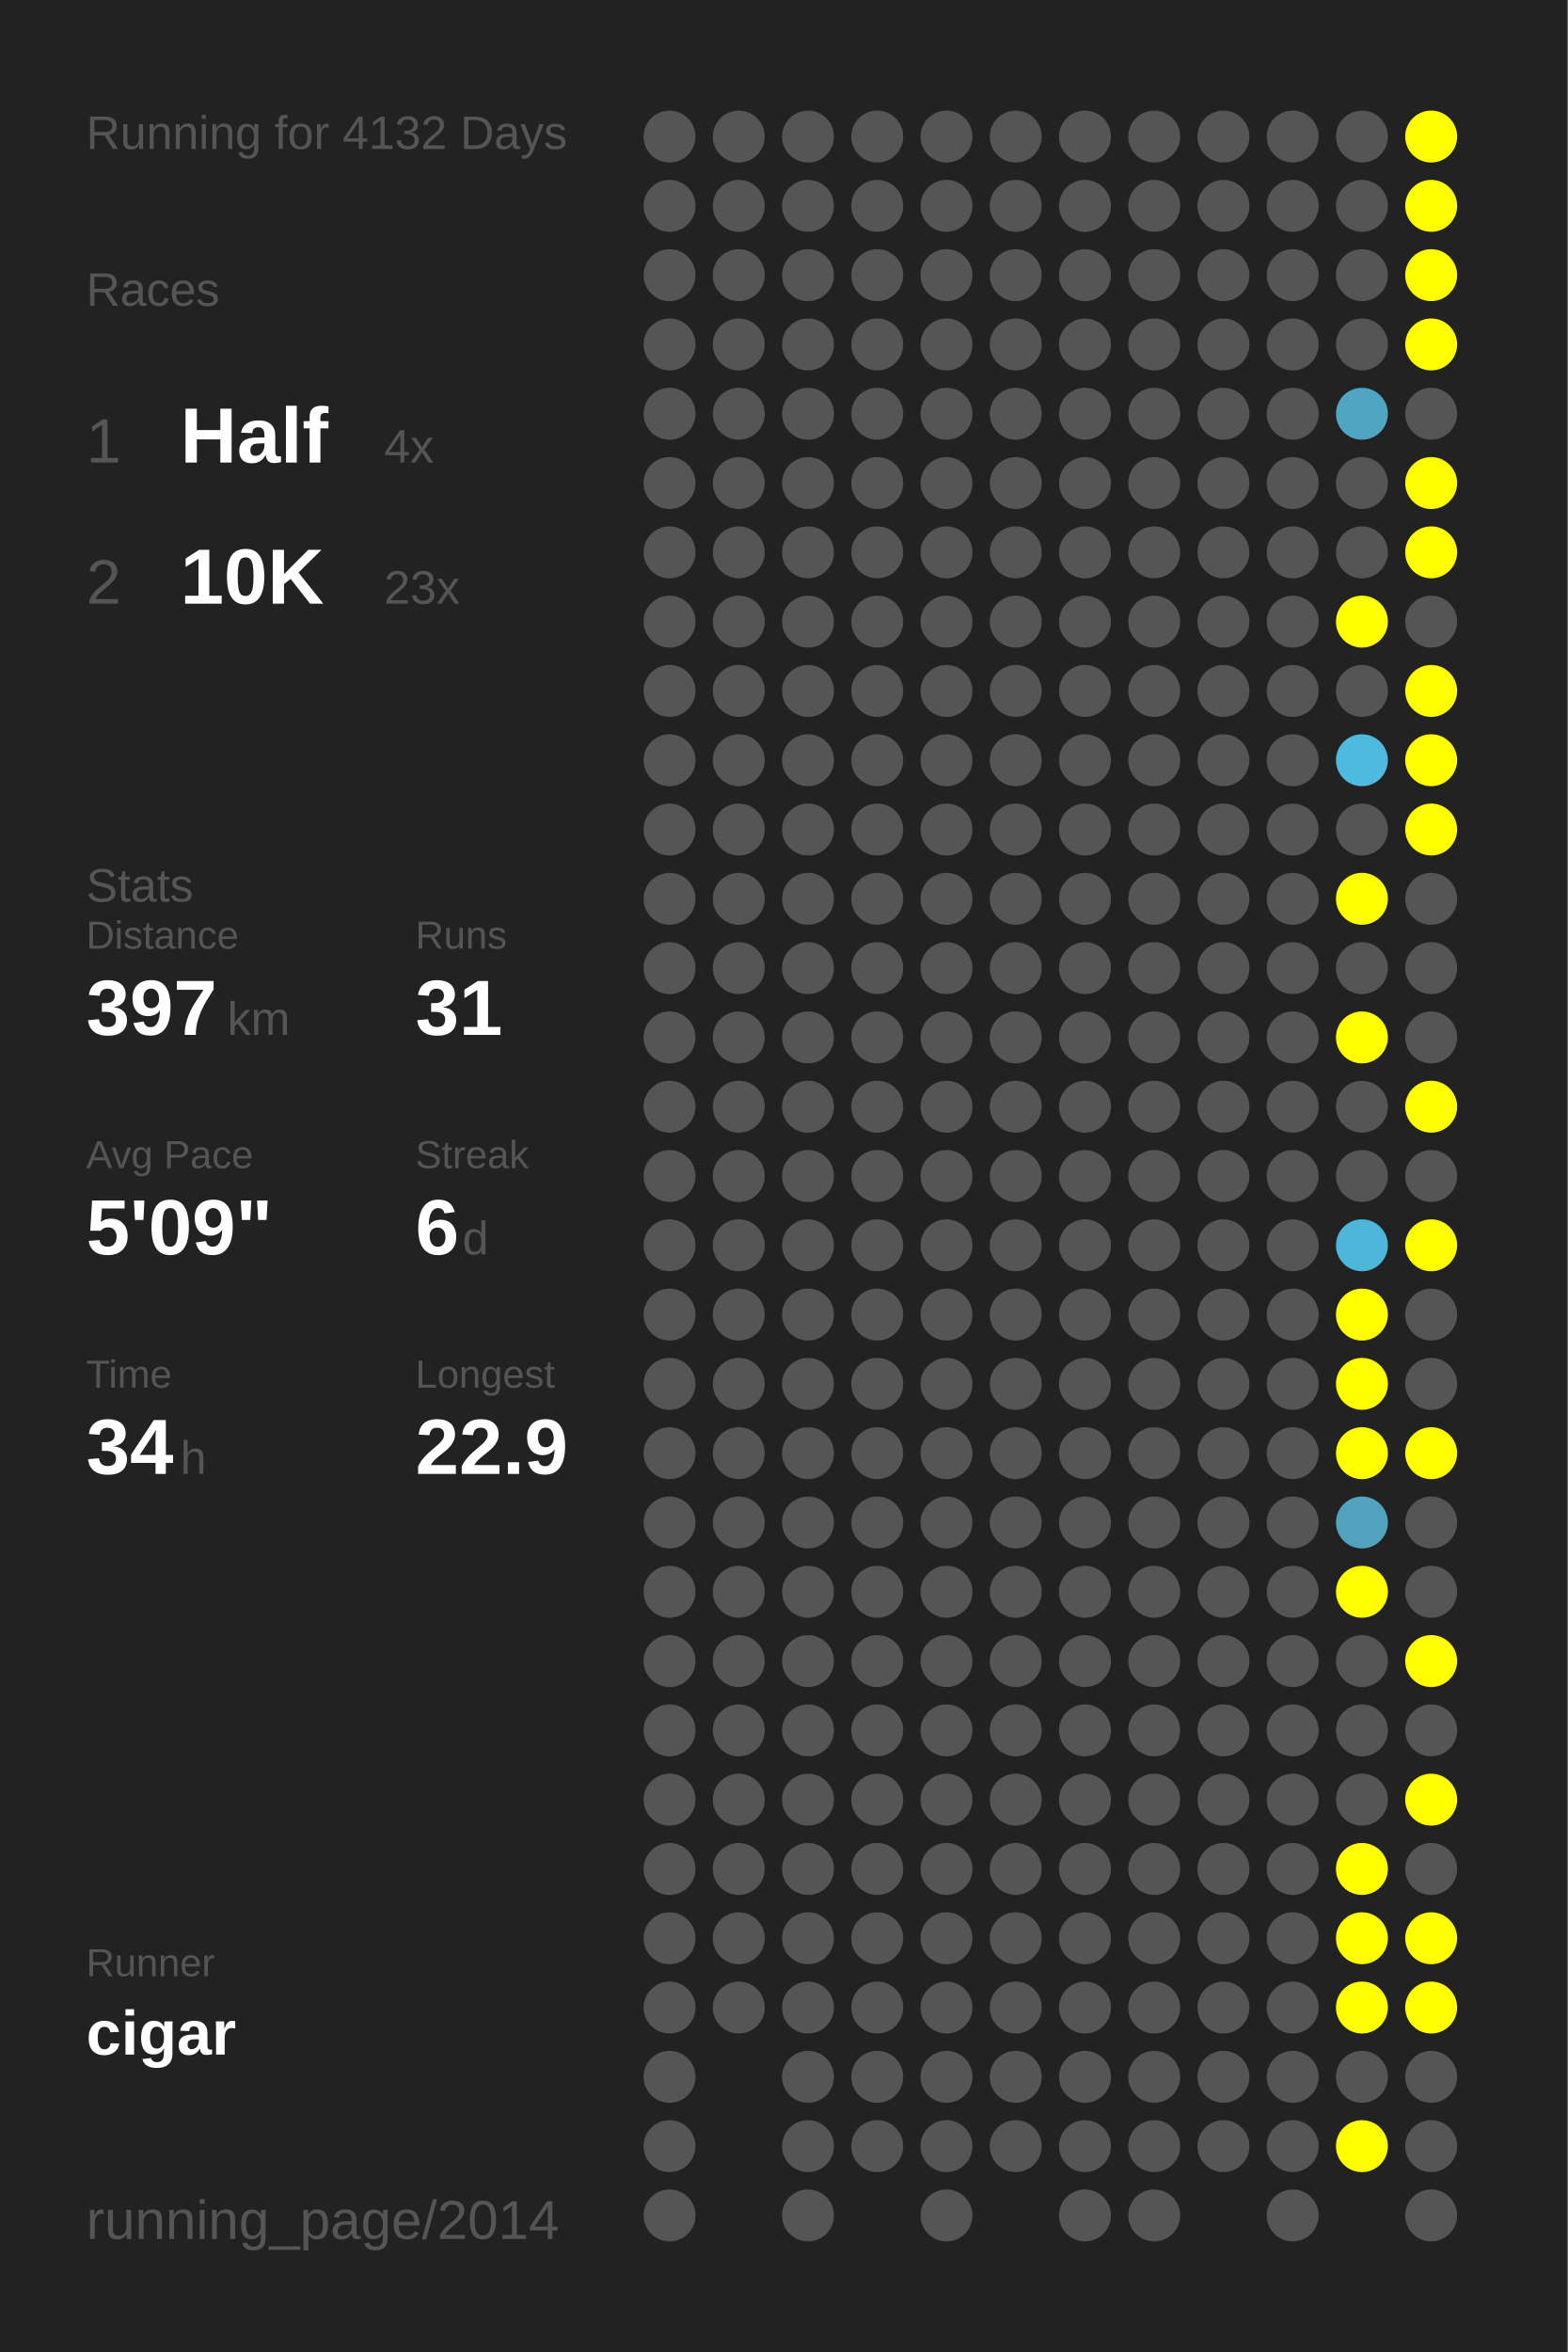
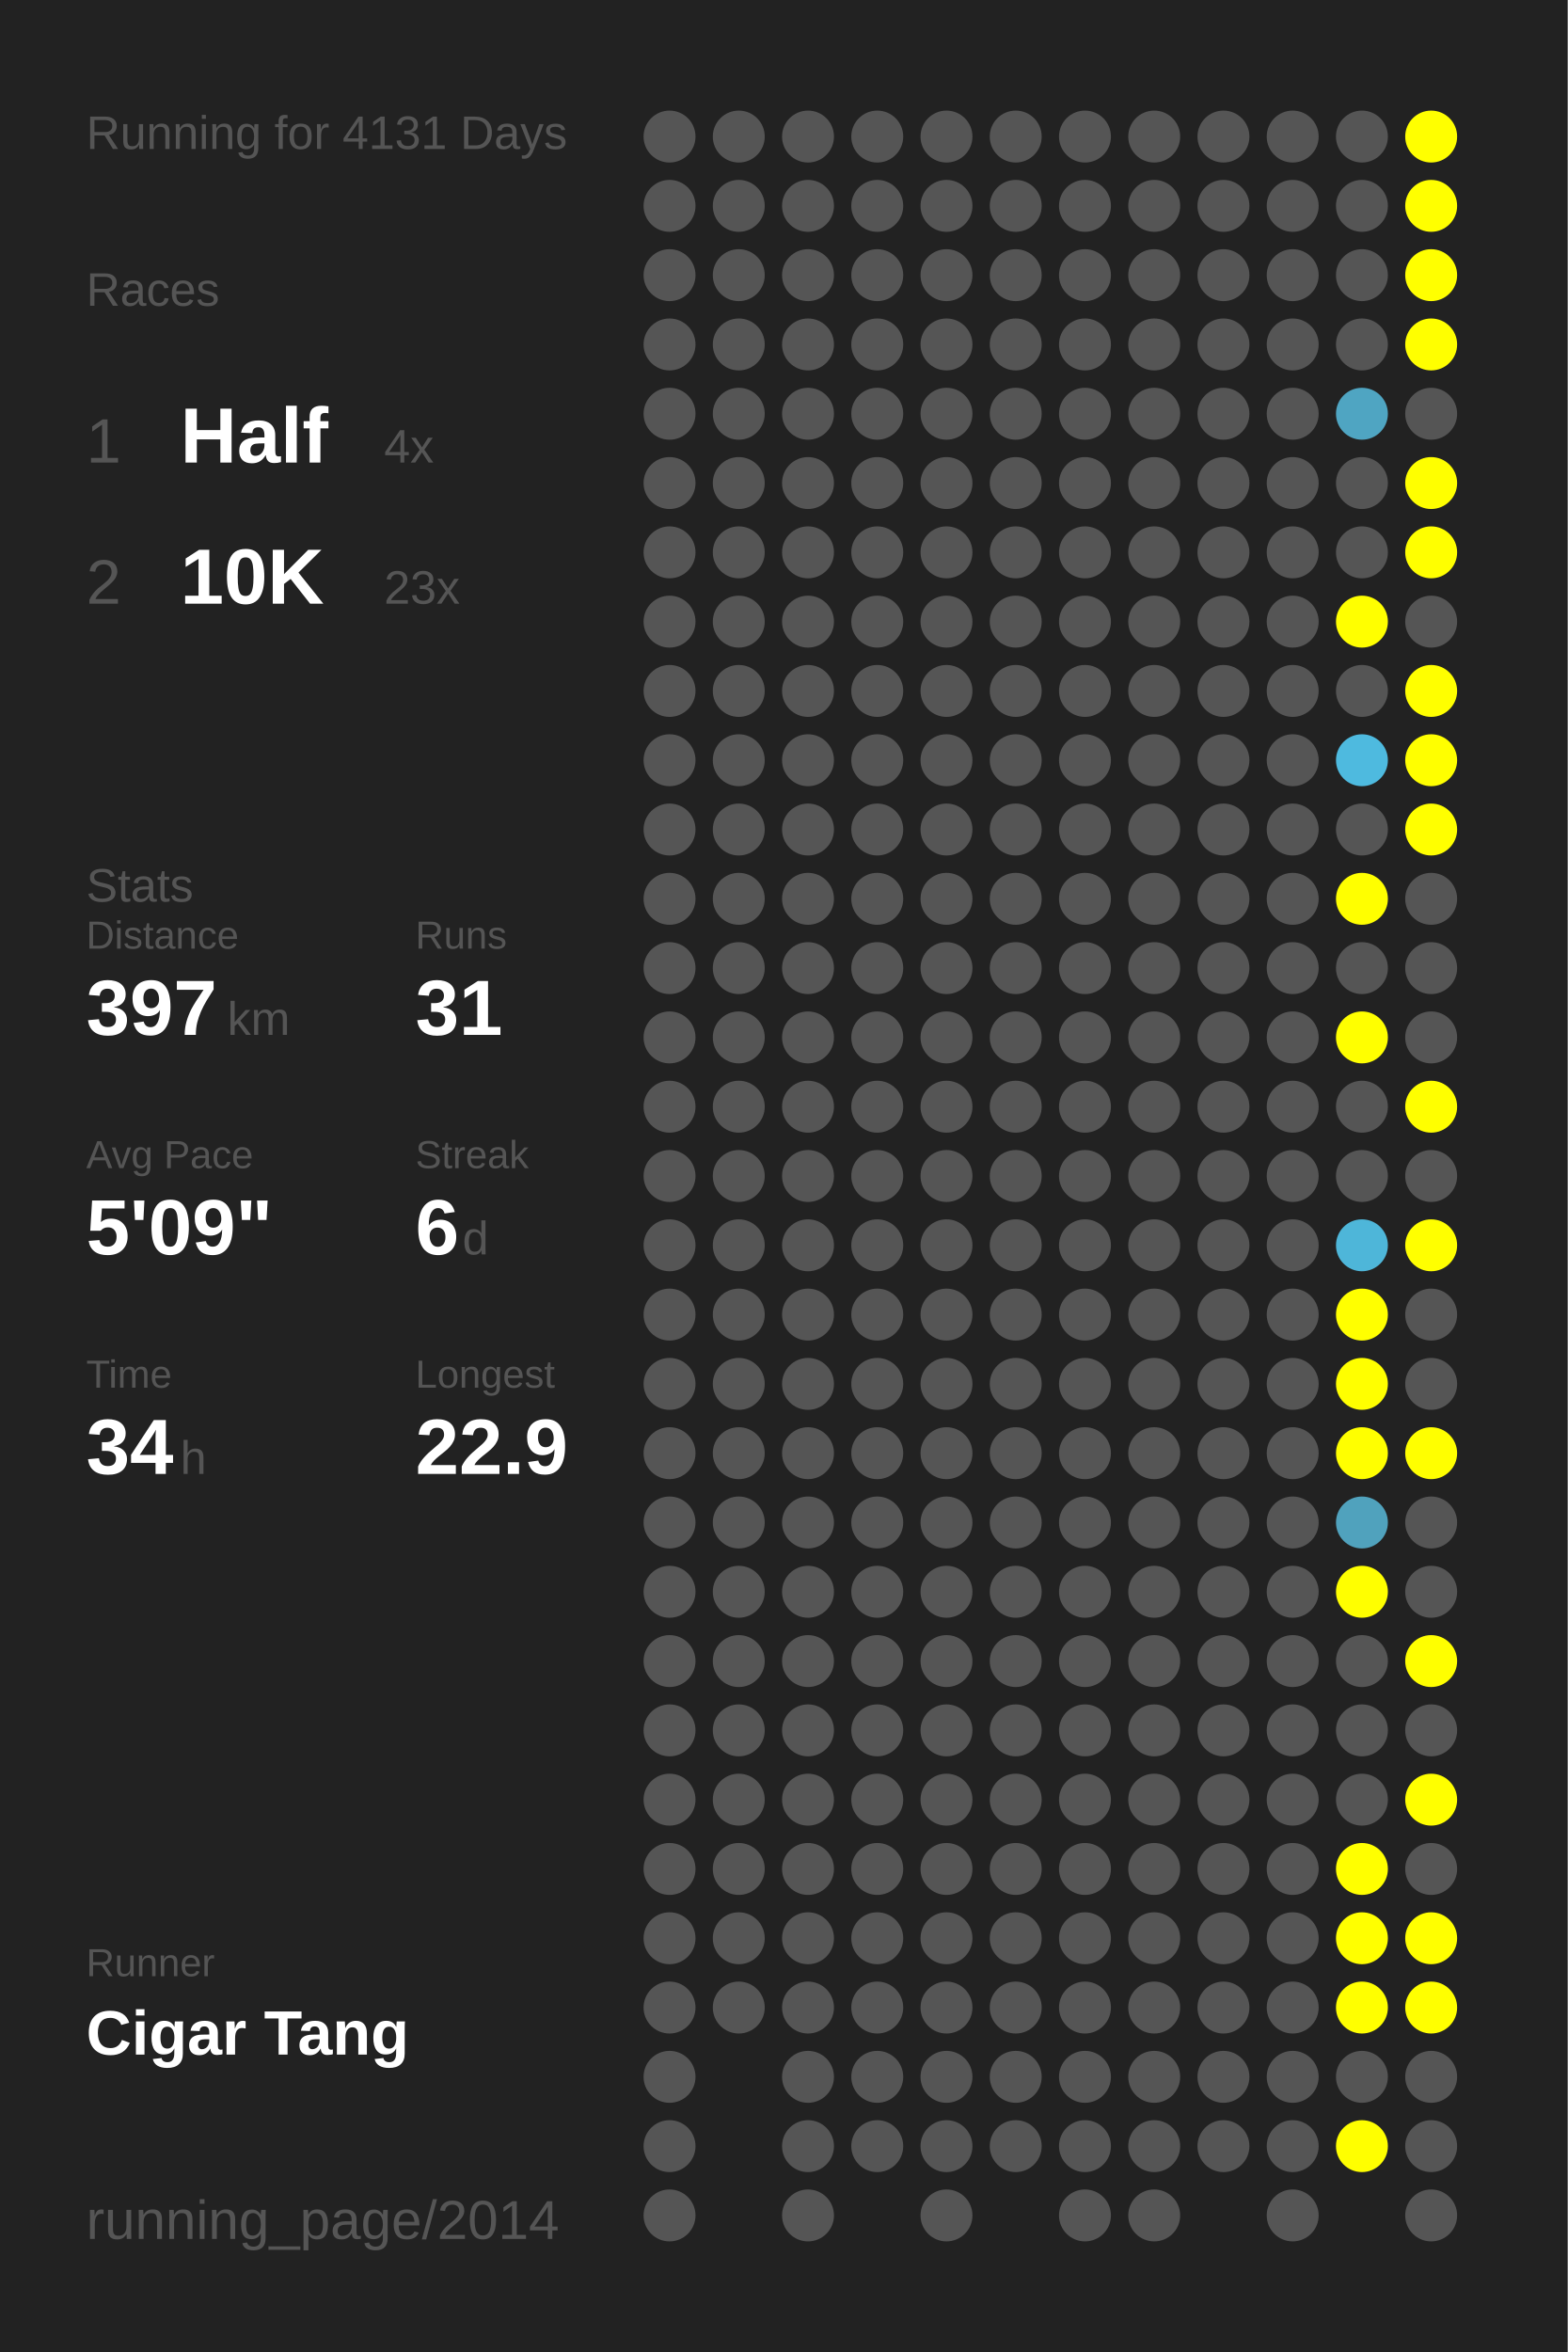
<svg xmlns="http://www.w3.org/2000/svg" baseProfile="full" height="300mm" version="1.1" viewBox="0,0,200,300" width="200mm">
  <defs />
  <rect fill="#222222" height="300" width="200" x="0" y="0" />
-   <text fill="#555555" style="font-size:6px; font-family:Arial;" x="11" y="19">Running for 4132 Days</text>
+   <text fill="#555555" style="font-size:6px; font-family:Arial;" x="11" y="19">Running for 4131 Days</text>
  <text fill="#555555" style="font-size:6px; font-family:Arial;" x="11" y="39">Races</text>
  <text fill="#555555" style="font-size:8px; font-family:Arial;" x="11" y="59">1</text>
  <text fill="#FFFFFF" style="font-size:10px; font-family:Arial; font-weight:bold;" x="23" y="59">Half</text>
  <text fill="#555555" style="font-size:6px; font-family:Arial;" x="49" y="59">4x</text>
  <text fill="#555555" style="font-size:8px; font-family:Arial;" x="11" y="77">2</text>
  <text fill="#FFFFFF" style="font-size:10px; font-family:Arial; font-weight:bold;" x="23" y="77">10K</text>
  <text fill="#555555" style="font-size:6px; font-family:Arial;" x="49" y="77">23x</text>
  <text fill="#555555" style="font-size:6px; font-family:Arial;" x="11" y="115">Stats</text>
  <text fill="#555555" style="font-size:5px; font-family:Arial;" x="11" y="121">Distance</text>
  <text fill="#FFFFFF" style="font-size:10px; font-family:Arial; font-weight:bold;" x="11" y="132">397</text>
  <text fill="#555555" style="font-size:6px; font-family:Arial;" x="29" y="132">km</text>
  <text fill="#555555" style="font-size:5px; font-family:Arial;" x="53" y="121">Runs</text>
  <text fill="#FFFFFF" style="font-size:10px; font-family:Arial; font-weight:bold;" x="53" y="132">31</text>
  <text fill="#555555" style="font-size:5px; font-family:Arial;" x="11" y="149">Avg Pace</text>
  <text fill="#FFFFFF" style="font-size:10px; font-family:Arial; font-weight:bold;" x="11" y="160">5'09"</text>
  <text fill="#555555" style="font-size:5px; font-family:Arial;" x="53" y="149">Streak</text>
  <text fill="#FFFFFF" style="font-size:10px; font-family:Arial; font-weight:bold;" x="53" y="160">6</text>
  <text fill="#555555" style="font-size:6px; font-family:Arial;" x="59" y="160">d</text>
  <text fill="#555555" style="font-size:5px; font-family:Arial;" x="11" y="177">Time</text>
  <text fill="#FFFFFF" style="font-size:10px; font-family:Arial; font-weight:bold;" x="11" y="188">34</text>
  <text fill="#555555" style="font-size:6px; font-family:Arial;" x="23" y="188">h</text>
  <text fill="#555555" style="font-size:5px; font-family:Arial;" x="53" y="177">Longest</text>
  <text fill="#FFFFFF" style="font-size:10px; font-family:Arial; font-weight:bold;" x="53" y="188">22.9</text>
  <text fill="#555555" style="font-size:5px; font-family:Arial;" x="11" y="252.065">Runner</text>
-   <text fill="#FFFFFF" style="font-size:8px; font-family:Arial; font-weight:bold;" x="11" y="262.065">cigar</text>
+   <text fill="#FFFFFF" style="font-size:8px; font-family:Arial; font-weight:bold;" x="11" y="262.065">Cigar Tang</text>
  <text fill="#555555" style="font-size:7px; font-family:Arial;" x="11" y="285.581">running_page/2014</text>
  <circle cx="85.417" cy="17.419" fill="#555555" r="3.312" />
  <circle cx="85.417" cy="26.258" fill="#555555" r="3.312" />
  <circle cx="85.417" cy="35.097" fill="#555555" r="3.312" />
  <circle cx="85.417" cy="43.935" fill="#555555" r="3.312" />
  <circle cx="85.417" cy="52.774" fill="#555555" r="3.312" />
  <circle cx="85.417" cy="61.613" fill="#555555" r="3.312" />
  <circle cx="85.417" cy="70.452" fill="#555555" r="3.312" />
  <circle cx="85.417" cy="79.29" fill="#555555" r="3.312" />
  <circle cx="85.417" cy="88.129" fill="#555555" r="3.312" />
  <circle cx="85.417" cy="96.968" fill="#555555" r="3.312" />
  <circle cx="85.417" cy="105.806" fill="#555555" r="3.312" />
  <circle cx="85.417" cy="114.645" fill="#555555" r="3.312" />
  <circle cx="85.417" cy="123.484" fill="#555555" r="3.312" />
  <circle cx="85.417" cy="132.323" fill="#555555" r="3.312" />
  <circle cx="85.417" cy="141.161" fill="#555555" r="3.312" />
  <circle cx="85.417" cy="150" fill="#555555" r="3.312" />
  <circle cx="85.417" cy="158.839" fill="#555555" r="3.312" />
  <circle cx="85.417" cy="167.677" fill="#555555" r="3.312" />
  <circle cx="85.417" cy="176.516" fill="#555555" r="3.312" />
  <circle cx="85.417" cy="185.355" fill="#555555" r="3.312" />
  <circle cx="85.417" cy="194.194" fill="#555555" r="3.312" />
  <circle cx="85.417" cy="203.032" fill="#555555" r="3.312" />
  <circle cx="85.417" cy="211.871" fill="#555555" r="3.312" />
  <circle cx="85.417" cy="220.71" fill="#555555" r="3.312" />
  <circle cx="85.417" cy="229.548" fill="#555555" r="3.312" />
  <circle cx="85.417" cy="238.387" fill="#555555" r="3.312" />
  <circle cx="85.417" cy="247.226" fill="#555555" r="3.312" />
  <circle cx="85.417" cy="256.065" fill="#555555" r="3.312" />
  <circle cx="85.417" cy="264.903" fill="#555555" r="3.312" />
  <circle cx="85.417" cy="273.742" fill="#555555" r="3.312" />
  <circle cx="85.417" cy="282.581" fill="#555555" r="3.312" />
  <circle cx="94.25" cy="17.419" fill="#555555" r="3.312" />
  <circle cx="94.25" cy="26.258" fill="#555555" r="3.312" />
  <circle cx="94.25" cy="35.097" fill="#555555" r="3.312" />
  <circle cx="94.25" cy="43.935" fill="#555555" r="3.312" />
  <circle cx="94.25" cy="52.774" fill="#555555" r="3.312" />
  <circle cx="94.25" cy="61.613" fill="#555555" r="3.312" />
  <circle cx="94.25" cy="70.452" fill="#555555" r="3.312" />
  <circle cx="94.25" cy="79.29" fill="#555555" r="3.312" />
  <circle cx="94.25" cy="88.129" fill="#555555" r="3.312" />
  <circle cx="94.25" cy="96.968" fill="#555555" r="3.312" />
  <circle cx="94.25" cy="105.806" fill="#555555" r="3.312" />
  <circle cx="94.25" cy="114.645" fill="#555555" r="3.312" />
  <circle cx="94.25" cy="123.484" fill="#555555" r="3.312" />
  <circle cx="94.25" cy="132.323" fill="#555555" r="3.312" />
  <circle cx="94.25" cy="141.161" fill="#555555" r="3.312" />
  <circle cx="94.25" cy="150" fill="#555555" r="3.312" />
  <circle cx="94.25" cy="158.839" fill="#555555" r="3.312" />
  <circle cx="94.25" cy="167.677" fill="#555555" r="3.312" />
  <circle cx="94.25" cy="176.516" fill="#555555" r="3.312" />
  <circle cx="94.25" cy="185.355" fill="#555555" r="3.312" />
  <circle cx="94.25" cy="194.194" fill="#555555" r="3.312" />
  <circle cx="94.25" cy="203.032" fill="#555555" r="3.312" />
  <circle cx="94.25" cy="211.871" fill="#555555" r="3.312" />
  <circle cx="94.25" cy="220.71" fill="#555555" r="3.312" />
  <circle cx="94.25" cy="229.548" fill="#555555" r="3.312" />
  <circle cx="94.25" cy="238.387" fill="#555555" r="3.312" />
  <circle cx="94.25" cy="247.226" fill="#555555" r="3.312" />
  <circle cx="94.25" cy="256.065" fill="#555555" r="3.312" />
  <circle cx="103.083" cy="17.419" fill="#555555" r="3.312" />
  <circle cx="103.083" cy="26.258" fill="#555555" r="3.312" />
  <circle cx="103.083" cy="35.097" fill="#555555" r="3.312" />
  <circle cx="103.083" cy="43.935" fill="#555555" r="3.312" />
  <circle cx="103.083" cy="52.774" fill="#555555" r="3.312" />
  <circle cx="103.083" cy="61.613" fill="#555555" r="3.312" />
  <circle cx="103.083" cy="70.452" fill="#555555" r="3.312" />
  <circle cx="103.083" cy="79.29" fill="#555555" r="3.312" />
  <circle cx="103.083" cy="88.129" fill="#555555" r="3.312" />
  <circle cx="103.083" cy="96.968" fill="#555555" r="3.312" />
  <circle cx="103.083" cy="105.806" fill="#555555" r="3.312" />
  <circle cx="103.083" cy="114.645" fill="#555555" r="3.312" />
  <circle cx="103.083" cy="123.484" fill="#555555" r="3.312" />
  <circle cx="103.083" cy="132.323" fill="#555555" r="3.312" />
  <circle cx="103.083" cy="141.161" fill="#555555" r="3.312" />
  <circle cx="103.083" cy="150" fill="#555555" r="3.312" />
  <circle cx="103.083" cy="158.839" fill="#555555" r="3.312" />
  <circle cx="103.083" cy="167.677" fill="#555555" r="3.312" />
  <circle cx="103.083" cy="176.516" fill="#555555" r="3.312" />
  <circle cx="103.083" cy="185.355" fill="#555555" r="3.312" />
  <circle cx="103.083" cy="194.194" fill="#555555" r="3.312" />
  <circle cx="103.083" cy="203.032" fill="#555555" r="3.312" />
  <circle cx="103.083" cy="211.871" fill="#555555" r="3.312" />
  <circle cx="103.083" cy="220.71" fill="#555555" r="3.312" />
  <circle cx="103.083" cy="229.548" fill="#555555" r="3.312" />
  <circle cx="103.083" cy="238.387" fill="#555555" r="3.312" />
  <circle cx="103.083" cy="247.226" fill="#555555" r="3.312" />
  <circle cx="103.083" cy="256.065" fill="#555555" r="3.312" />
  <circle cx="103.083" cy="264.903" fill="#555555" r="3.312" />
  <circle cx="103.083" cy="273.742" fill="#555555" r="3.312" />
  <circle cx="103.083" cy="282.581" fill="#555555" r="3.312" />
  <circle cx="111.917" cy="17.419" fill="#555555" r="3.312" />
  <circle cx="111.917" cy="26.258" fill="#555555" r="3.312" />
  <circle cx="111.917" cy="35.097" fill="#555555" r="3.312" />
  <circle cx="111.917" cy="43.935" fill="#555555" r="3.312" />
  <circle cx="111.917" cy="52.774" fill="#555555" r="3.312" />
  <circle cx="111.917" cy="61.613" fill="#555555" r="3.312" />
  <circle cx="111.917" cy="70.452" fill="#555555" r="3.312" />
  <circle cx="111.917" cy="79.29" fill="#555555" r="3.312" />
  <circle cx="111.917" cy="88.129" fill="#555555" r="3.312" />
  <circle cx="111.917" cy="96.968" fill="#555555" r="3.312" />
  <circle cx="111.917" cy="105.806" fill="#555555" r="3.312" />
  <circle cx="111.917" cy="114.645" fill="#555555" r="3.312" />
  <circle cx="111.917" cy="123.484" fill="#555555" r="3.312" />
  <circle cx="111.917" cy="132.323" fill="#555555" r="3.312" />
  <circle cx="111.917" cy="141.161" fill="#555555" r="3.312" />
  <circle cx="111.917" cy="150" fill="#555555" r="3.312" />
  <circle cx="111.917" cy="158.839" fill="#555555" r="3.312" />
  <circle cx="111.917" cy="167.677" fill="#555555" r="3.312" />
  <circle cx="111.917" cy="176.516" fill="#555555" r="3.312" />
  <circle cx="111.917" cy="185.355" fill="#555555" r="3.312" />
  <circle cx="111.917" cy="194.194" fill="#555555" r="3.312" />
  <circle cx="111.917" cy="203.032" fill="#555555" r="3.312" />
  <circle cx="111.917" cy="211.871" fill="#555555" r="3.312" />
  <circle cx="111.917" cy="220.71" fill="#555555" r="3.312" />
  <circle cx="111.917" cy="229.548" fill="#555555" r="3.312" />
  <circle cx="111.917" cy="238.387" fill="#555555" r="3.312" />
  <circle cx="111.917" cy="247.226" fill="#555555" r="3.312" />
  <circle cx="111.917" cy="256.065" fill="#555555" r="3.312" />
  <circle cx="111.917" cy="264.903" fill="#555555" r="3.312" />
  <circle cx="111.917" cy="273.742" fill="#555555" r="3.312" />
  <circle cx="120.75" cy="17.419" fill="#555555" r="3.312" />
  <circle cx="120.75" cy="26.258" fill="#555555" r="3.312" />
  <circle cx="120.75" cy="35.097" fill="#555555" r="3.312" />
  <circle cx="120.75" cy="43.935" fill="#555555" r="3.312" />
  <circle cx="120.75" cy="52.774" fill="#555555" r="3.312" />
  <circle cx="120.75" cy="61.613" fill="#555555" r="3.312" />
  <circle cx="120.75" cy="70.452" fill="#555555" r="3.312" />
  <circle cx="120.75" cy="79.29" fill="#555555" r="3.312" />
  <circle cx="120.75" cy="88.129" fill="#555555" r="3.312" />
  <circle cx="120.75" cy="96.968" fill="#555555" r="3.312" />
  <circle cx="120.75" cy="105.806" fill="#555555" r="3.312" />
  <circle cx="120.75" cy="114.645" fill="#555555" r="3.312" />
  <circle cx="120.75" cy="123.484" fill="#555555" r="3.312" />
  <circle cx="120.75" cy="132.323" fill="#555555" r="3.312" />
  <circle cx="120.75" cy="141.161" fill="#555555" r="3.312" />
  <circle cx="120.75" cy="150" fill="#555555" r="3.312" />
  <circle cx="120.75" cy="158.839" fill="#555555" r="3.312" />
  <circle cx="120.75" cy="167.677" fill="#555555" r="3.312" />
  <circle cx="120.75" cy="176.516" fill="#555555" r="3.312" />
  <circle cx="120.75" cy="185.355" fill="#555555" r="3.312" />
  <circle cx="120.75" cy="194.194" fill="#555555" r="3.312" />
  <circle cx="120.75" cy="203.032" fill="#555555" r="3.312" />
  <circle cx="120.75" cy="211.871" fill="#555555" r="3.312" />
  <circle cx="120.75" cy="220.71" fill="#555555" r="3.312" />
  <circle cx="120.75" cy="229.548" fill="#555555" r="3.312" />
  <circle cx="120.75" cy="238.387" fill="#555555" r="3.312" />
  <circle cx="120.75" cy="247.226" fill="#555555" r="3.312" />
  <circle cx="120.75" cy="256.065" fill="#555555" r="3.312" />
  <circle cx="120.75" cy="264.903" fill="#555555" r="3.312" />
  <circle cx="120.75" cy="273.742" fill="#555555" r="3.312" />
  <circle cx="120.75" cy="282.581" fill="#555555" r="3.312" />
  <circle cx="129.583" cy="17.419" fill="#555555" r="3.312" />
  <circle cx="129.583" cy="26.258" fill="#555555" r="3.312" />
  <circle cx="129.583" cy="35.097" fill="#555555" r="3.312" />
  <circle cx="129.583" cy="43.935" fill="#555555" r="3.312" />
  <circle cx="129.583" cy="52.774" fill="#555555" r="3.312" />
  <circle cx="129.583" cy="61.613" fill="#555555" r="3.312" />
  <circle cx="129.583" cy="70.452" fill="#555555" r="3.312" />
  <circle cx="129.583" cy="79.29" fill="#555555" r="3.312" />
  <circle cx="129.583" cy="88.129" fill="#555555" r="3.312" />
  <circle cx="129.583" cy="96.968" fill="#555555" r="3.312" />
  <circle cx="129.583" cy="105.806" fill="#555555" r="3.312" />
  <circle cx="129.583" cy="114.645" fill="#555555" r="3.312" />
  <circle cx="129.583" cy="123.484" fill="#555555" r="3.312" />
  <circle cx="129.583" cy="132.323" fill="#555555" r="3.312" />
  <circle cx="129.583" cy="141.161" fill="#555555" r="3.312" />
  <circle cx="129.583" cy="150" fill="#555555" r="3.312" />
  <circle cx="129.583" cy="158.839" fill="#555555" r="3.312" />
  <circle cx="129.583" cy="167.677" fill="#555555" r="3.312" />
  <circle cx="129.583" cy="176.516" fill="#555555" r="3.312" />
  <circle cx="129.583" cy="185.355" fill="#555555" r="3.312" />
  <circle cx="129.583" cy="194.194" fill="#555555" r="3.312" />
  <circle cx="129.583" cy="203.032" fill="#555555" r="3.312" />
  <circle cx="129.583" cy="211.871" fill="#555555" r="3.312" />
  <circle cx="129.583" cy="220.71" fill="#555555" r="3.312" />
  <circle cx="129.583" cy="229.548" fill="#555555" r="3.312" />
  <circle cx="129.583" cy="238.387" fill="#555555" r="3.312" />
  <circle cx="129.583" cy="247.226" fill="#555555" r="3.312" />
  <circle cx="129.583" cy="256.065" fill="#555555" r="3.312" />
  <circle cx="129.583" cy="264.903" fill="#555555" r="3.312" />
  <circle cx="129.583" cy="273.742" fill="#555555" r="3.312" />
  <circle cx="138.417" cy="17.419" fill="#555555" r="3.312" />
  <circle cx="138.417" cy="26.258" fill="#555555" r="3.312" />
  <circle cx="138.417" cy="35.097" fill="#555555" r="3.312" />
  <circle cx="138.417" cy="43.935" fill="#555555" r="3.312" />
  <circle cx="138.417" cy="52.774" fill="#555555" r="3.312" />
  <circle cx="138.417" cy="61.613" fill="#555555" r="3.312" />
  <circle cx="138.417" cy="70.452" fill="#555555" r="3.312" />
  <circle cx="138.417" cy="79.29" fill="#555555" r="3.312" />
  <circle cx="138.417" cy="88.129" fill="#555555" r="3.312" />
  <circle cx="138.417" cy="96.968" fill="#555555" r="3.312" />
  <circle cx="138.417" cy="105.806" fill="#555555" r="3.312" />
  <circle cx="138.417" cy="114.645" fill="#555555" r="3.312" />
  <circle cx="138.417" cy="123.484" fill="#555555" r="3.312" />
  <circle cx="138.417" cy="132.323" fill="#555555" r="3.312" />
  <circle cx="138.417" cy="141.161" fill="#555555" r="3.312" />
  <circle cx="138.417" cy="150" fill="#555555" r="3.312" />
  <circle cx="138.417" cy="158.839" fill="#555555" r="3.312" />
  <circle cx="138.417" cy="167.677" fill="#555555" r="3.312" />
  <circle cx="138.417" cy="176.516" fill="#555555" r="3.312" />
  <circle cx="138.417" cy="185.355" fill="#555555" r="3.312" />
  <circle cx="138.417" cy="194.194" fill="#555555" r="3.312" />
  <circle cx="138.417" cy="203.032" fill="#555555" r="3.312" />
  <circle cx="138.417" cy="211.871" fill="#555555" r="3.312" />
  <circle cx="138.417" cy="220.71" fill="#555555" r="3.312" />
  <circle cx="138.417" cy="229.548" fill="#555555" r="3.312" />
  <circle cx="138.417" cy="238.387" fill="#555555" r="3.312" />
  <circle cx="138.417" cy="247.226" fill="#555555" r="3.312" />
  <circle cx="138.417" cy="256.065" fill="#555555" r="3.312" />
  <circle cx="138.417" cy="264.903" fill="#555555" r="3.312" />
  <circle cx="138.417" cy="273.742" fill="#555555" r="3.312" />
  <circle cx="138.417" cy="282.581" fill="#555555" r="3.312" />
  <circle cx="147.25" cy="17.419" fill="#555555" r="3.312" />
  <circle cx="147.25" cy="26.258" fill="#555555" r="3.312" />
  <circle cx="147.25" cy="35.097" fill="#555555" r="3.312" />
  <circle cx="147.25" cy="43.935" fill="#555555" r="3.312" />
  <circle cx="147.25" cy="52.774" fill="#555555" r="3.312" />
  <circle cx="147.25" cy="61.613" fill="#555555" r="3.312" />
  <circle cx="147.25" cy="70.452" fill="#555555" r="3.312" />
  <circle cx="147.25" cy="79.29" fill="#555555" r="3.312" />
  <circle cx="147.25" cy="88.129" fill="#555555" r="3.312" />
  <circle cx="147.25" cy="96.968" fill="#555555" r="3.312" />
  <circle cx="147.25" cy="105.806" fill="#555555" r="3.312" />
  <circle cx="147.25" cy="114.645" fill="#555555" r="3.312" />
  <circle cx="147.25" cy="123.484" fill="#555555" r="3.312" />
  <circle cx="147.25" cy="132.323" fill="#555555" r="3.312" />
  <circle cx="147.25" cy="141.161" fill="#555555" r="3.312" />
  <circle cx="147.25" cy="150" fill="#555555" r="3.312" />
  <circle cx="147.25" cy="158.839" fill="#555555" r="3.312" />
  <circle cx="147.25" cy="167.677" fill="#555555" r="3.312" />
  <circle cx="147.25" cy="176.516" fill="#555555" r="3.312" />
  <circle cx="147.25" cy="185.355" fill="#555555" r="3.312" />
  <circle cx="147.25" cy="194.194" fill="#555555" r="3.312" />
  <circle cx="147.25" cy="203.032" fill="#555555" r="3.312" />
  <circle cx="147.25" cy="211.871" fill="#555555" r="3.312" />
  <circle cx="147.25" cy="220.71" fill="#555555" r="3.312" />
  <circle cx="147.25" cy="229.548" fill="#555555" r="3.312" />
  <circle cx="147.25" cy="238.387" fill="#555555" r="3.312" />
  <circle cx="147.25" cy="247.226" fill="#555555" r="3.312" />
  <circle cx="147.25" cy="256.065" fill="#555555" r="3.312" />
  <circle cx="147.25" cy="264.903" fill="#555555" r="3.312" />
  <circle cx="147.25" cy="273.742" fill="#555555" r="3.312" />
  <circle cx="147.25" cy="282.581" fill="#555555" r="3.312" />
  <circle cx="156.083" cy="17.419" fill="#555555" r="3.312" />
  <circle cx="156.083" cy="26.258" fill="#555555" r="3.312" />
  <circle cx="156.083" cy="35.097" fill="#555555" r="3.312" />
  <circle cx="156.083" cy="43.935" fill="#555555" r="3.312" />
  <circle cx="156.083" cy="52.774" fill="#555555" r="3.312" />
  <circle cx="156.083" cy="61.613" fill="#555555" r="3.312" />
  <circle cx="156.083" cy="70.452" fill="#555555" r="3.312" />
  <circle cx="156.083" cy="79.29" fill="#555555" r="3.312" />
  <circle cx="156.083" cy="88.129" fill="#555555" r="3.312" />
  <circle cx="156.083" cy="96.968" fill="#555555" r="3.312" />
  <circle cx="156.083" cy="105.806" fill="#555555" r="3.312" />
  <circle cx="156.083" cy="114.645" fill="#555555" r="3.312" />
  <circle cx="156.083" cy="123.484" fill="#555555" r="3.312" />
  <circle cx="156.083" cy="132.323" fill="#555555" r="3.312" />
  <circle cx="156.083" cy="141.161" fill="#555555" r="3.312" />
  <circle cx="156.083" cy="150" fill="#555555" r="3.312" />
  <circle cx="156.083" cy="158.839" fill="#555555" r="3.312" />
  <circle cx="156.083" cy="167.677" fill="#555555" r="3.312" />
  <circle cx="156.083" cy="176.516" fill="#555555" r="3.312" />
  <circle cx="156.083" cy="185.355" fill="#555555" r="3.312" />
  <circle cx="156.083" cy="194.194" fill="#555555" r="3.312" />
  <circle cx="156.083" cy="203.032" fill="#555555" r="3.312" />
  <circle cx="156.083" cy="211.871" fill="#555555" r="3.312" />
  <circle cx="156.083" cy="220.71" fill="#555555" r="3.312" />
  <circle cx="156.083" cy="229.548" fill="#555555" r="3.312" />
  <circle cx="156.083" cy="238.387" fill="#555555" r="3.312" />
  <circle cx="156.083" cy="247.226" fill="#555555" r="3.312" />
  <circle cx="156.083" cy="256.065" fill="#555555" r="3.312" />
  <circle cx="156.083" cy="264.903" fill="#555555" r="3.312" />
  <circle cx="156.083" cy="273.742" fill="#555555" r="3.312" />
  <circle cx="164.917" cy="17.419" fill="#555555" r="3.312" />
  <circle cx="164.917" cy="26.258" fill="#555555" r="3.312" />
  <circle cx="164.917" cy="35.097" fill="#555555" r="3.312" />
  <circle cx="164.917" cy="43.935" fill="#555555" r="3.312" />
  <circle cx="164.917" cy="52.774" fill="#555555" r="3.312" />
  <circle cx="164.917" cy="61.613" fill="#555555" r="3.312" />
  <circle cx="164.917" cy="70.452" fill="#555555" r="3.312" />
  <circle cx="164.917" cy="79.29" fill="#555555" r="3.312" />
  <circle cx="164.917" cy="88.129" fill="#555555" r="3.312" />
  <circle cx="164.917" cy="96.968" fill="#555555" r="3.312" />
  <circle cx="164.917" cy="105.806" fill="#555555" r="3.312" />
  <circle cx="164.917" cy="114.645" fill="#555555" r="3.312" />
  <circle cx="164.917" cy="123.484" fill="#555555" r="3.312" />
  <circle cx="164.917" cy="132.323" fill="#555555" r="3.312" />
  <circle cx="164.917" cy="141.161" fill="#555555" r="3.312" />
  <circle cx="164.917" cy="150" fill="#555555" r="3.312" />
  <circle cx="164.917" cy="158.839" fill="#555555" r="3.312" />
  <circle cx="164.917" cy="167.677" fill="#555555" r="3.312" />
  <circle cx="164.917" cy="176.516" fill="#555555" r="3.312" />
  <circle cx="164.917" cy="185.355" fill="#555555" r="3.312" />
  <circle cx="164.917" cy="194.194" fill="#555555" r="3.312" />
  <circle cx="164.917" cy="203.032" fill="#555555" r="3.312" />
  <circle cx="164.917" cy="211.871" fill="#555555" r="3.312" />
  <circle cx="164.917" cy="220.71" fill="#555555" r="3.312" />
  <circle cx="164.917" cy="229.548" fill="#555555" r="3.312" />
  <circle cx="164.917" cy="238.387" fill="#555555" r="3.312" />
  <circle cx="164.917" cy="247.226" fill="#555555" r="3.312" />
  <circle cx="164.917" cy="256.065" fill="#555555" r="3.312" />
  <circle cx="164.917" cy="264.903" fill="#555555" r="3.312" />
  <circle cx="164.917" cy="273.742" fill="#555555" r="3.312" />
  <circle cx="164.917" cy="282.581" fill="#555555" r="3.312" />
  <circle cx="173.75" cy="17.419" fill="#555555" r="3.312" />
  <circle cx="173.75" cy="26.258" fill="#555555" r="3.312" />
  <circle cx="173.75" cy="35.097" fill="#555555" r="3.312" />
  <circle cx="173.75" cy="43.935" fill="#555555" r="3.312" />
  <circle cx="173.75" cy="52.774" fill="#4fa5c2" r="3.312" />
  <circle cx="173.75" cy="61.613" fill="#555555" r="3.312" />
  <circle cx="173.75" cy="70.452" fill="#555555" r="3.312" />
  <circle cx="173.75" cy="79.29" fill="#FFFF00" r="3.312" />
  <circle cx="173.75" cy="88.129" fill="#555555" r="3.312" />
  <circle cx="173.75" cy="96.968" fill="#4ebadf" r="3.312" />
  <circle cx="173.75" cy="105.806" fill="#555555" r="3.312" />
  <circle cx="173.75" cy="114.645" fill="#FFFF00" r="3.312" />
  <circle cx="173.75" cy="123.484" fill="#555555" r="3.312" />
  <circle cx="173.75" cy="132.323" fill="#FFFF00" r="3.312" />
  <circle cx="173.75" cy="141.161" fill="#555555" r="3.312" />
  <circle cx="173.75" cy="150" fill="#555555" r="3.312" />
  <circle cx="173.75" cy="158.839" fill="#4eb6d9" r="3.312" />
  <circle cx="173.75" cy="167.677" fill="#FFFF00" r="3.312" />
  <circle cx="173.75" cy="176.516" fill="#FFFF00" r="3.312" />
  <circle cx="173.75" cy="185.355" fill="#FFFF00" r="3.312" />
  <circle cx="173.75" cy="194.194" fill="#50a2bd" r="3.312" />
  <circle cx="173.75" cy="203.032" fill="#FFFF00" r="3.312" />
  <circle cx="173.75" cy="211.871" fill="#555555" r="3.312" />
  <circle cx="173.75" cy="220.71" fill="#555555" r="3.312" />
  <circle cx="173.75" cy="229.548" fill="#555555" r="3.312" />
  <circle cx="173.75" cy="238.387" fill="#FFFF00" r="3.312" />
  <circle cx="173.75" cy="247.226" fill="#FFFF00" r="3.312" />
  <circle cx="173.75" cy="256.065" fill="#FFFF00" r="3.312" />
  <circle cx="173.75" cy="264.903" fill="#555555" r="3.312" />
  <circle cx="173.75" cy="273.742" fill="#FFFF00" r="3.312" />
  <circle cx="182.583" cy="17.419" fill="#FFFF00" r="3.312" />
  <circle cx="182.583" cy="26.258" fill="#FFFF00" r="3.312" />
  <circle cx="182.583" cy="35.097" fill="#FFFF00" r="3.312" />
  <circle cx="182.583" cy="43.935" fill="#FFFF00" r="3.312" />
  <circle cx="182.583" cy="52.774" fill="#555555" r="3.312" />
  <circle cx="182.583" cy="61.613" fill="#FFFF00" r="3.312" />
  <circle cx="182.583" cy="70.452" fill="#FFFF00" r="3.312" />
  <circle cx="182.583" cy="79.29" fill="#555555" r="3.312" />
  <circle cx="182.583" cy="88.129" fill="#FFFF00" r="3.312" />
  <circle cx="182.583" cy="96.968" fill="#FFFF00" r="3.312" />
  <circle cx="182.583" cy="105.806" fill="#FFFF00" r="3.312" />
  <circle cx="182.583" cy="114.645" fill="#555555" r="3.312" />
  <circle cx="182.583" cy="123.484" fill="#555555" r="3.312" />
  <circle cx="182.583" cy="132.323" fill="#555555" r="3.312" />
  <circle cx="182.583" cy="141.161" fill="#FFFF00" r="3.312" />
  <circle cx="182.583" cy="150" fill="#555555" r="3.312" />
  <circle cx="182.583" cy="158.839" fill="#FFFF00" r="3.312" />
  <circle cx="182.583" cy="167.677" fill="#555555" r="3.312" />
  <circle cx="182.583" cy="176.516" fill="#555555" r="3.312" />
  <circle cx="182.583" cy="185.355" fill="#FFFF00" r="3.312" />
  <circle cx="182.583" cy="194.194" fill="#555555" r="3.312" />
  <circle cx="182.583" cy="203.032" fill="#555555" r="3.312" />
  <circle cx="182.583" cy="211.871" fill="#FFFF00" r="3.312" />
  <circle cx="182.583" cy="220.71" fill="#555555" r="3.312" />
  <circle cx="182.583" cy="229.548" fill="#FFFF00" r="3.312" />
  <circle cx="182.583" cy="238.387" fill="#555555" r="3.312" />
  <circle cx="182.583" cy="247.226" fill="#FFFF00" r="3.312" />
  <circle cx="182.583" cy="256.065" fill="#FFFF00" r="3.312" />
  <circle cx="182.583" cy="264.903" fill="#555555" r="3.312" />
  <circle cx="182.583" cy="273.742" fill="#555555" r="3.312" />
  <circle cx="182.583" cy="282.581" fill="#555555" r="3.312" />
</svg>
